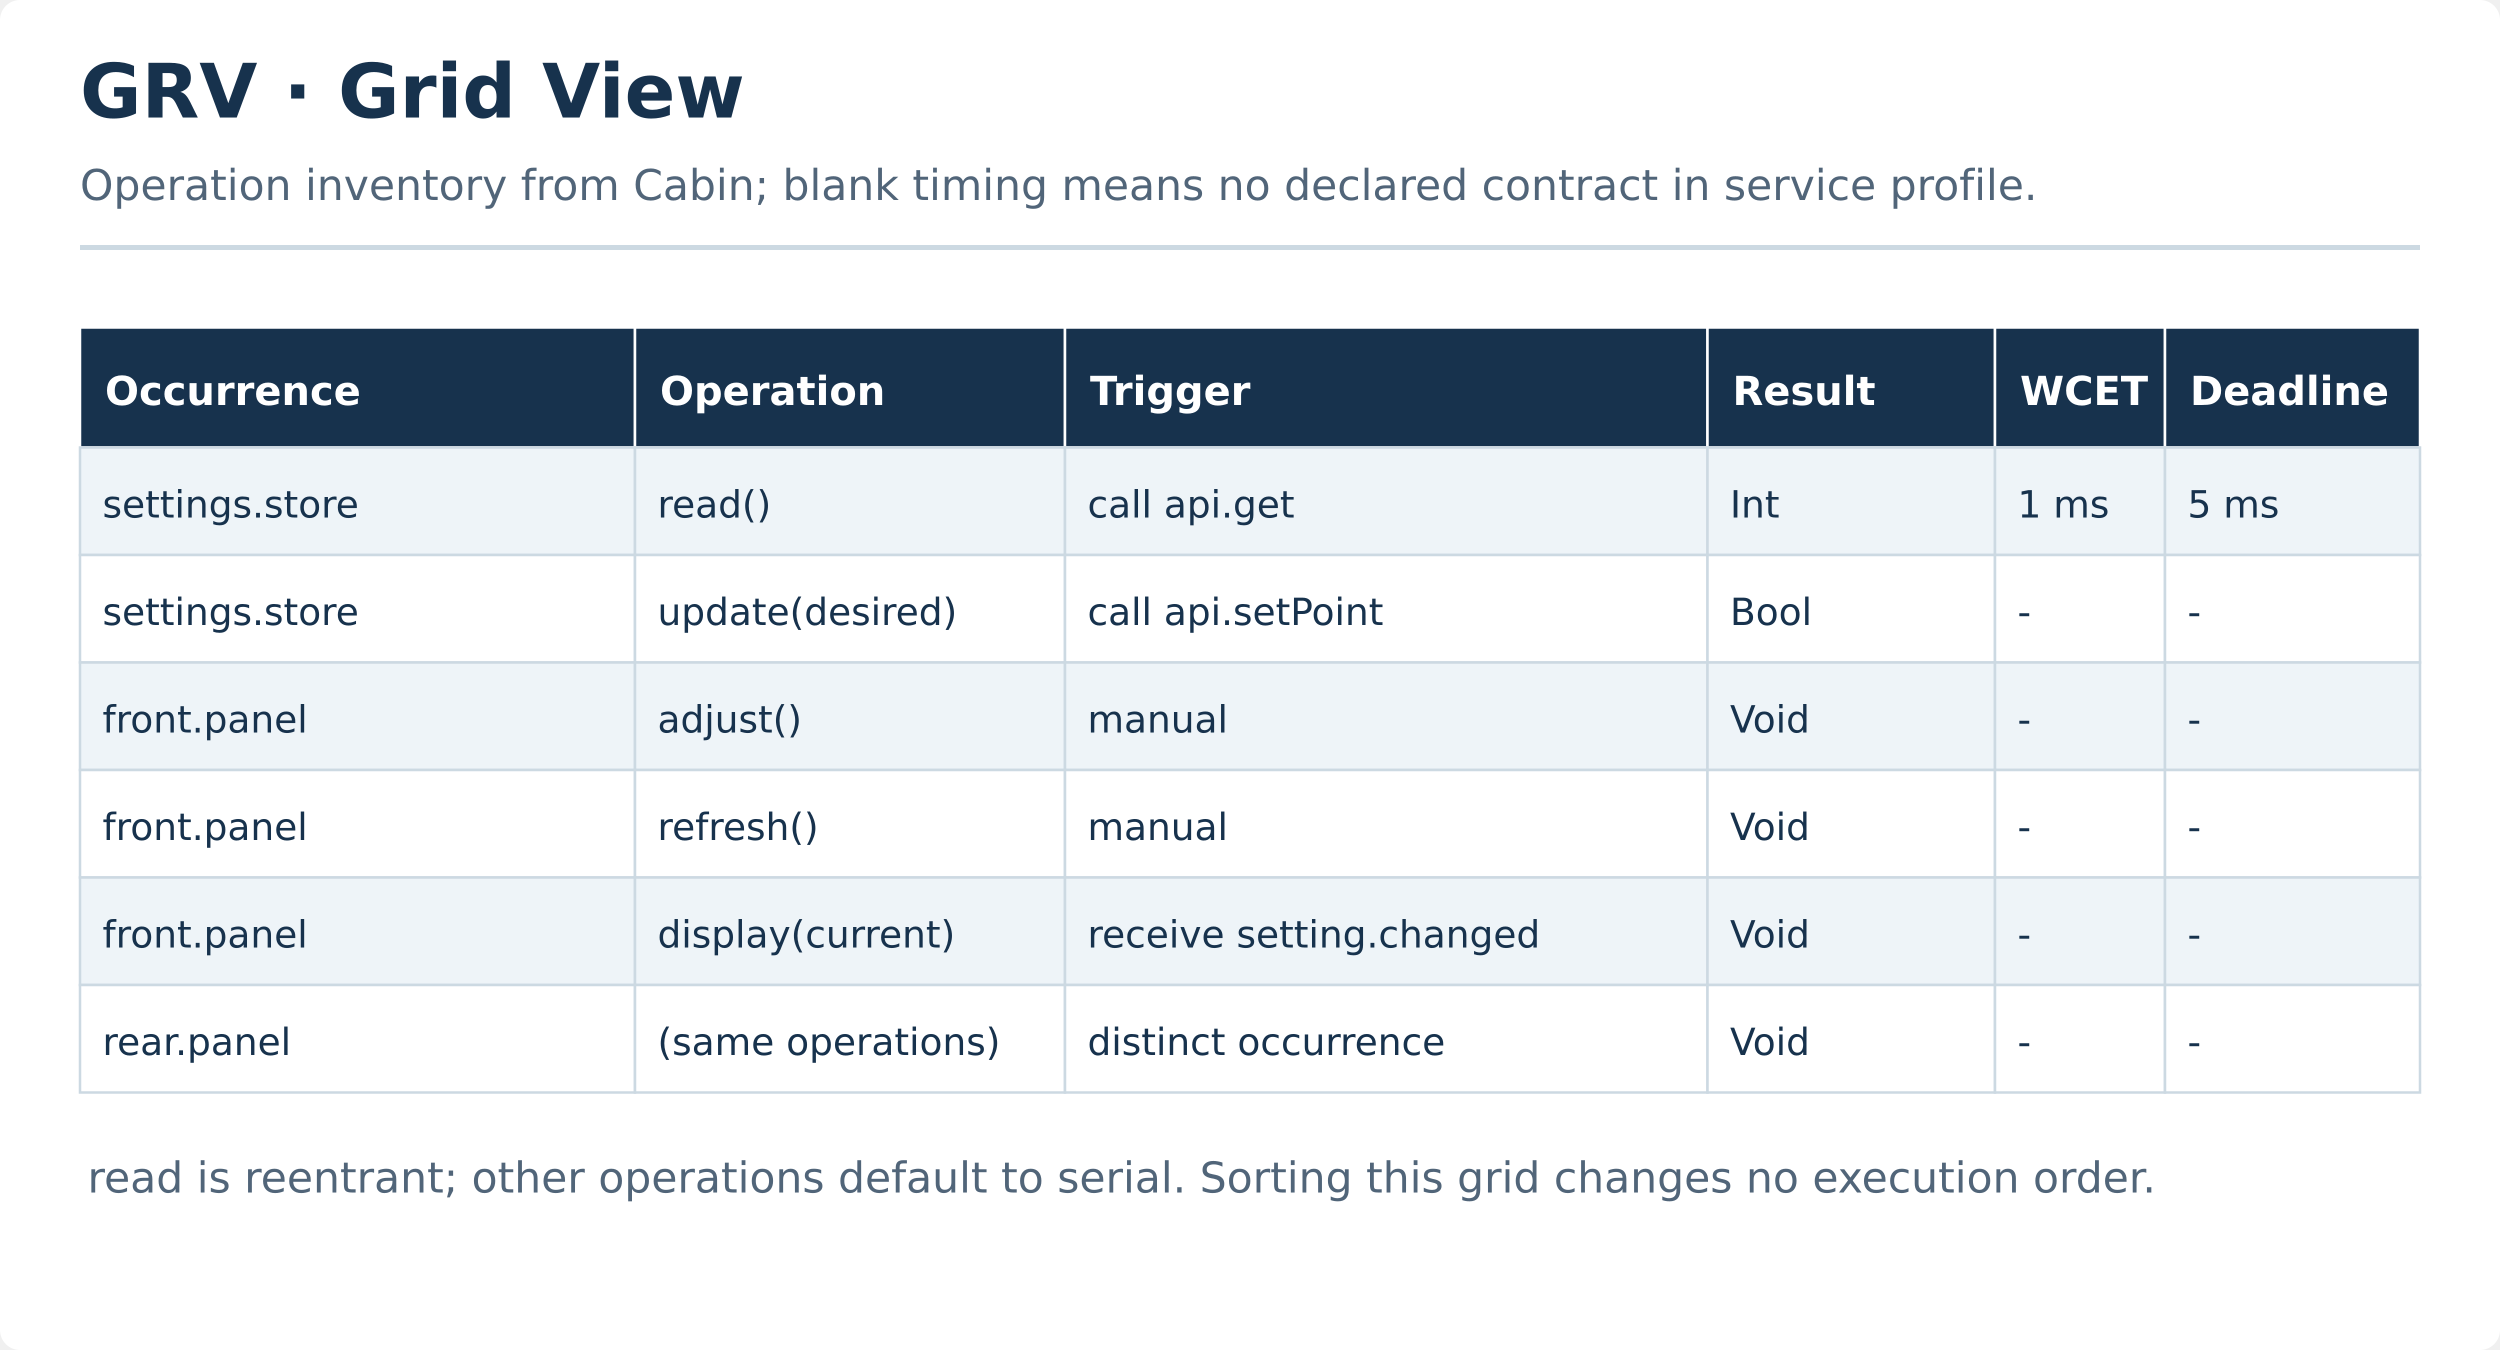
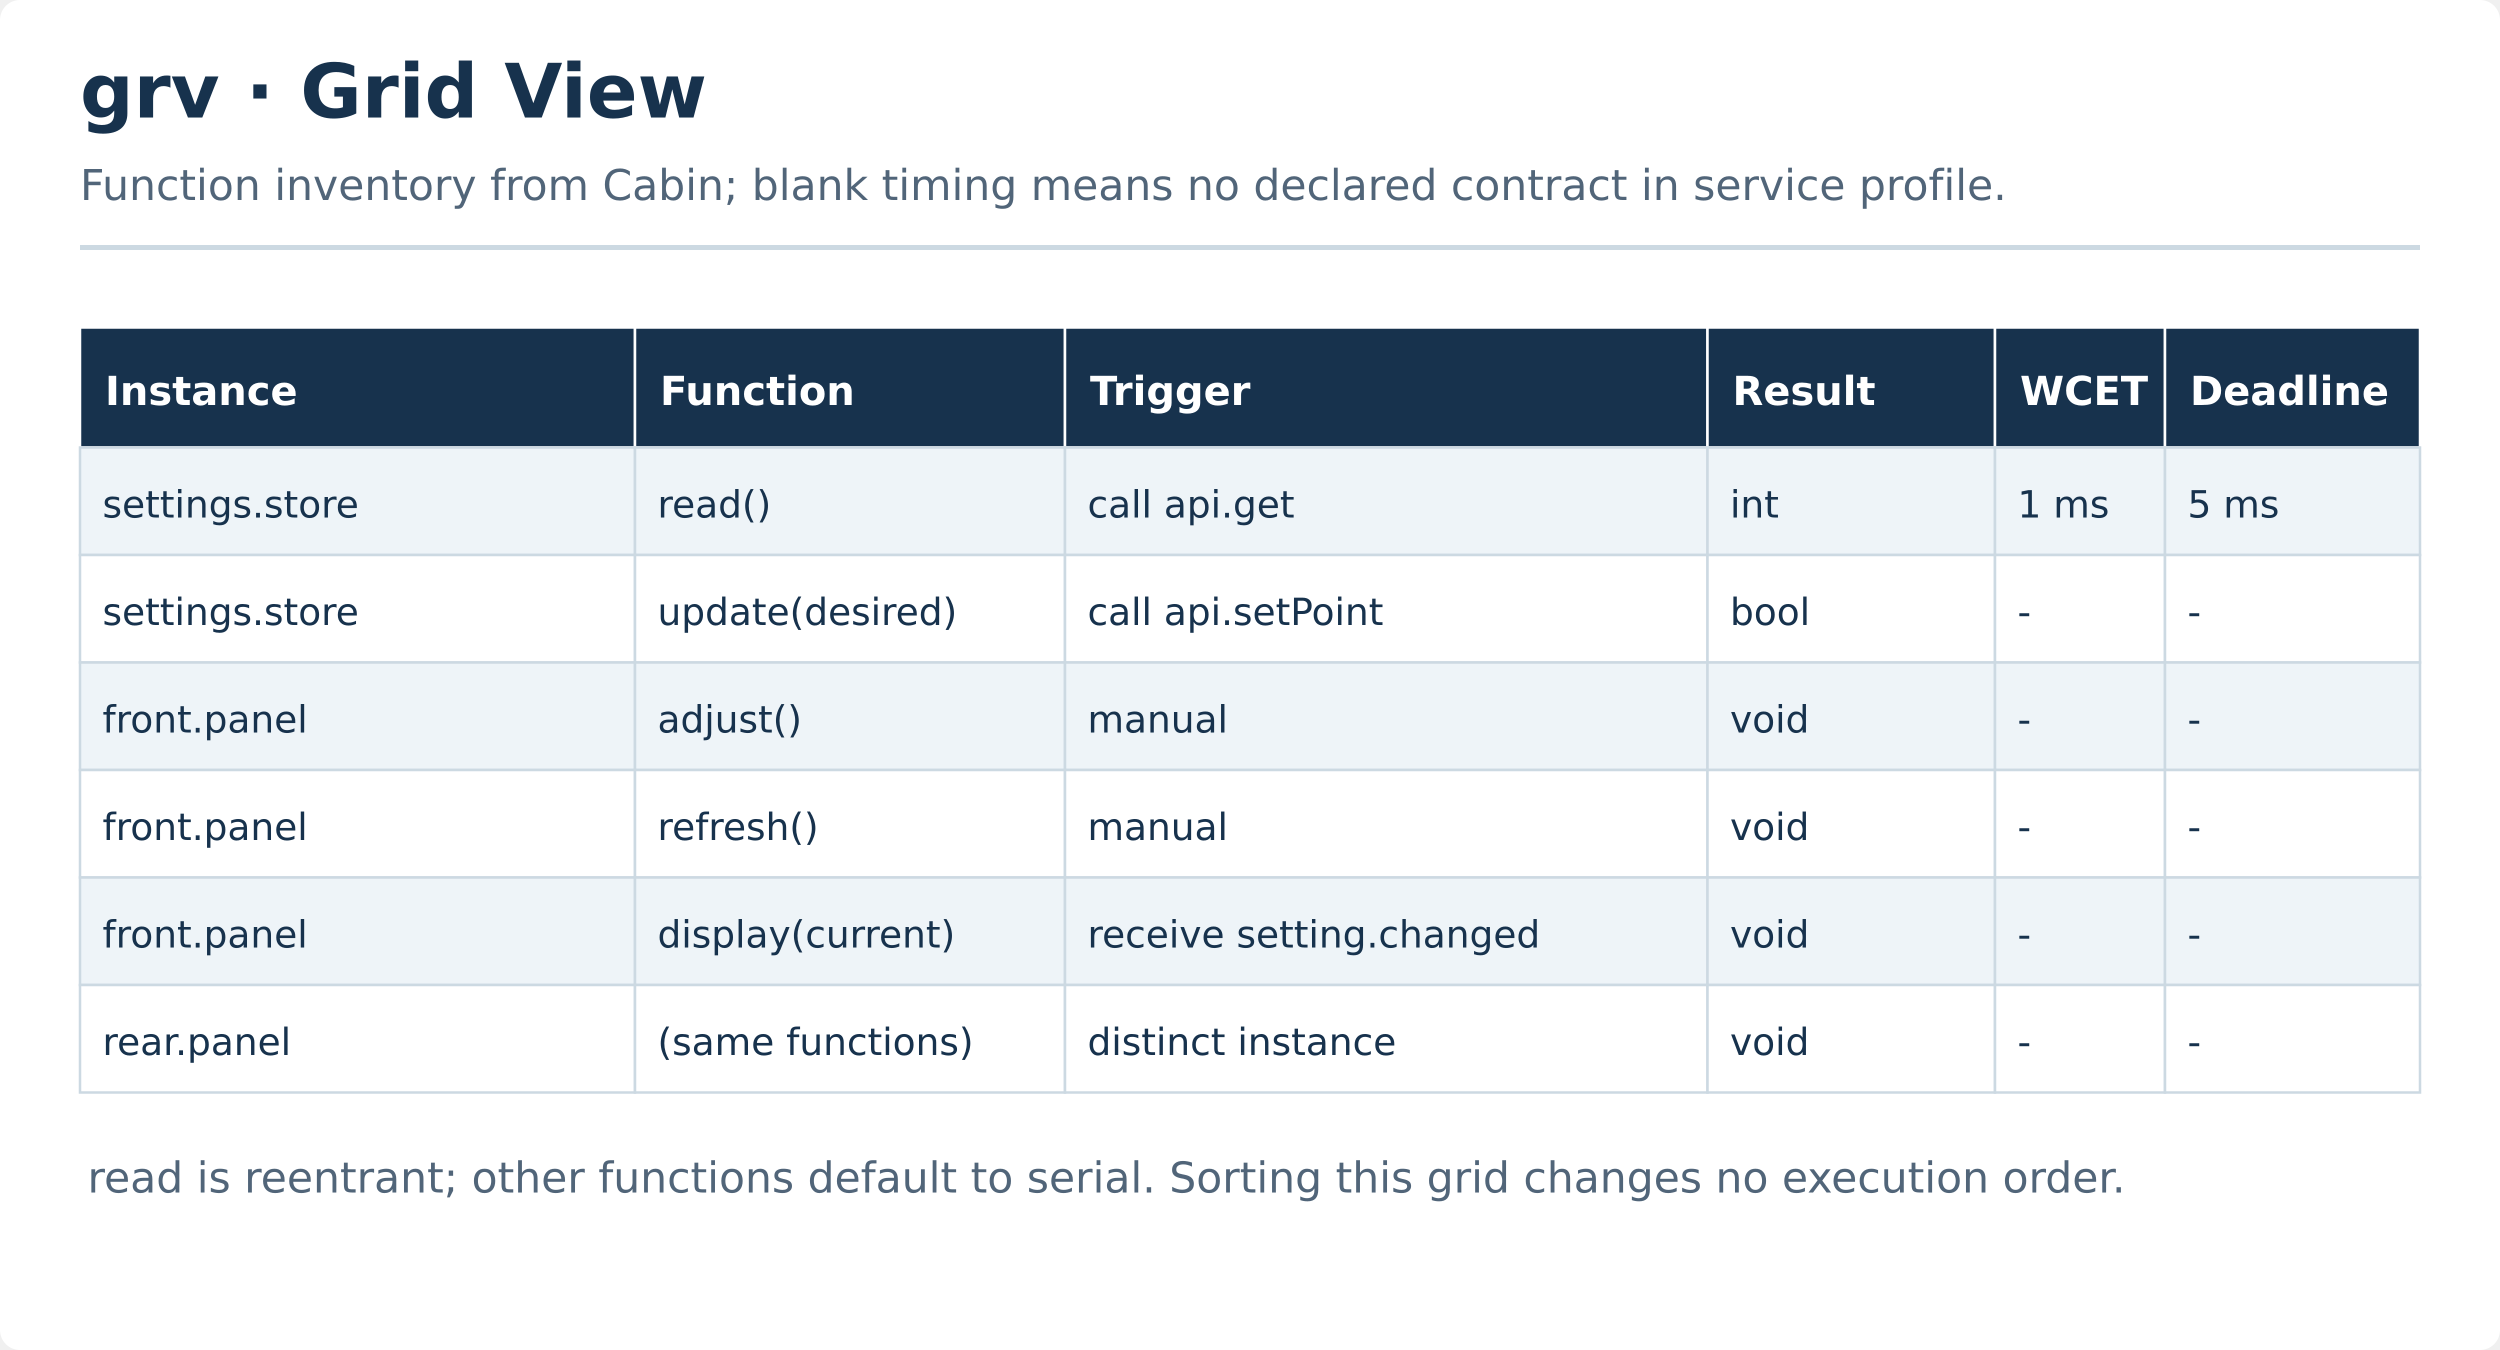
<svg xmlns="http://www.w3.org/2000/svg" width="1000" height="540" viewBox="0 0 1000 540" role="img" aria-labelledby="title desc">
  <defs>
    <marker id="arrow" markerWidth="9" markerHeight="9" refX="8" refY="4" orient="auto">
      <path d="M0 0 L8 4 L0 8 Z" fill="#17324d" />
    </marker>
  </defs>
  <g font-family="DejaVu Sans, sans-serif">
    <rect x="0" y="0" width="1000" height="540" rx="8" fill="#ffffff" stroke="none" />
-     <text x="32" y="47" font-size="30" font-weight="700" fill="#17324d">GRV · Grid View</text>
-     <text x="32" y="80" font-size="17" font-weight="400" fill="#516579">Operation inventory from Cabin; blank timing means no declared contract in service profile.</text>
+     <text x="32" y="47" font-size="30" font-weight="700" fill="#17324d">grv · Grid View</text>
+     <text x="32" y="80" font-size="17" font-weight="400" fill="#516579">Function inventory from Cabin; blank timing means no declared contract in service profile.</text>
    <polyline points="32,99 968,99" fill="none" stroke="#ccd9e2" stroke-width="2" />
    <rect x="32" y="131" width="222" height="48" rx="0" fill="#17324d" stroke="white" />
-     <text x="42" y="162" font-size="16" font-weight="700" fill="white">Occurrence</text>
+     <text x="42" y="162" font-size="16" font-weight="700" fill="white">Instance</text>
    <rect x="254" y="131" width="172" height="48" rx="0" fill="#17324d" stroke="white" />
-     <text x="264" y="162" font-size="16" font-weight="700" fill="white">Operation</text>
+     <text x="264" y="162" font-size="16" font-weight="700" fill="white">Function</text>
    <rect x="426" y="131" width="257" height="48" rx="0" fill="#17324d" stroke="white" />
    <text x="436" y="162" font-size="16" font-weight="700" fill="white">Trigger</text>
    <rect x="683" y="131" width="115" height="48" rx="0" fill="#17324d" stroke="white" />
    <text x="693" y="162" font-size="16" font-weight="700" fill="white">Result</text>
    <rect x="798" y="131" width="68" height="48" rx="0" fill="#17324d" stroke="white" />
    <text x="808" y="162" font-size="16" font-weight="700" fill="white">WCET</text>
    <rect x="866" y="131" width="102" height="48" rx="0" fill="#17324d" stroke="white" />
    <text x="876" y="162" font-size="16" font-weight="700" fill="white">Deadline</text>
    <rect x="32" y="179" width="222" height="43" rx="0" fill="#eef4f8" stroke="#ccd9e2" />
    <text x="41" y="207" font-size="15" font-weight="400" fill="#17324d">settings.store</text>
    <rect x="254" y="179" width="172" height="43" rx="0" fill="#eef4f8" stroke="#ccd9e2" />
    <text x="263" y="207" font-size="15" font-weight="400" fill="#17324d">read()</text>
    <rect x="426" y="179" width="257" height="43" rx="0" fill="#eef4f8" stroke="#ccd9e2" />
    <text x="435" y="207" font-size="15" font-weight="400" fill="#17324d">call api.get</text>
    <rect x="683" y="179" width="115" height="43" rx="0" fill="#eef4f8" stroke="#ccd9e2" />
-     <text x="692" y="207" font-size="15" font-weight="400" fill="#17324d">Int</text>
+     <text x="692" y="207" font-size="15" font-weight="400" fill="#17324d">int</text>
    <rect x="798" y="179" width="68" height="43" rx="0" fill="#eef4f8" stroke="#ccd9e2" />
    <text x="807" y="207" font-size="15" font-weight="400" fill="#17324d">1 ms</text>
    <rect x="866" y="179" width="102" height="43" rx="0" fill="#eef4f8" stroke="#ccd9e2" />
    <text x="875" y="207" font-size="15" font-weight="400" fill="#17324d">5 ms</text>
    <rect x="32" y="222" width="222" height="43" rx="0" fill="white" stroke="#ccd9e2" />
    <text x="41" y="250" font-size="15" font-weight="400" fill="#17324d">settings.store</text>
    <rect x="254" y="222" width="172" height="43" rx="0" fill="white" stroke="#ccd9e2" />
    <text x="263" y="250" font-size="15" font-weight="400" fill="#17324d">update(desired)</text>
    <rect x="426" y="222" width="257" height="43" rx="0" fill="white" stroke="#ccd9e2" />
    <text x="435" y="250" font-size="15" font-weight="400" fill="#17324d">call api.setPoint</text>
    <rect x="683" y="222" width="115" height="43" rx="0" fill="white" stroke="#ccd9e2" />
-     <text x="692" y="250" font-size="15" font-weight="400" fill="#17324d">Bool</text>
+     <text x="692" y="250" font-size="15" font-weight="400" fill="#17324d">bool</text>
    <rect x="798" y="222" width="68" height="43" rx="0" fill="white" stroke="#ccd9e2" />
    <text x="807" y="250" font-size="15" font-weight="400" fill="#17324d">-</text>
    <rect x="866" y="222" width="102" height="43" rx="0" fill="white" stroke="#ccd9e2" />
    <text x="875" y="250" font-size="15" font-weight="400" fill="#17324d">-</text>
    <rect x="32" y="265" width="222" height="43" rx="0" fill="#eef4f8" stroke="#ccd9e2" />
    <text x="41" y="293" font-size="15" font-weight="400" fill="#17324d">front.panel</text>
    <rect x="254" y="265" width="172" height="43" rx="0" fill="#eef4f8" stroke="#ccd9e2" />
    <text x="263" y="293" font-size="15" font-weight="400" fill="#17324d">adjust()</text>
    <rect x="426" y="265" width="257" height="43" rx="0" fill="#eef4f8" stroke="#ccd9e2" />
    <text x="435" y="293" font-size="15" font-weight="400" fill="#17324d">manual</text>
    <rect x="683" y="265" width="115" height="43" rx="0" fill="#eef4f8" stroke="#ccd9e2" />
-     <text x="692" y="293" font-size="15" font-weight="400" fill="#17324d">Void</text>
+     <text x="692" y="293" font-size="15" font-weight="400" fill="#17324d">void</text>
    <rect x="798" y="265" width="68" height="43" rx="0" fill="#eef4f8" stroke="#ccd9e2" />
    <text x="807" y="293" font-size="15" font-weight="400" fill="#17324d">-</text>
    <rect x="866" y="265" width="102" height="43" rx="0" fill="#eef4f8" stroke="#ccd9e2" />
    <text x="875" y="293" font-size="15" font-weight="400" fill="#17324d">-</text>
    <rect x="32" y="308" width="222" height="43" rx="0" fill="white" stroke="#ccd9e2" />
    <text x="41" y="336" font-size="15" font-weight="400" fill="#17324d">front.panel</text>
    <rect x="254" y="308" width="172" height="43" rx="0" fill="white" stroke="#ccd9e2" />
    <text x="263" y="336" font-size="15" font-weight="400" fill="#17324d">refresh()</text>
    <rect x="426" y="308" width="257" height="43" rx="0" fill="white" stroke="#ccd9e2" />
    <text x="435" y="336" font-size="15" font-weight="400" fill="#17324d">manual</text>
    <rect x="683" y="308" width="115" height="43" rx="0" fill="white" stroke="#ccd9e2" />
-     <text x="692" y="336" font-size="15" font-weight="400" fill="#17324d">Void</text>
+     <text x="692" y="336" font-size="15" font-weight="400" fill="#17324d">void</text>
    <rect x="798" y="308" width="68" height="43" rx="0" fill="white" stroke="#ccd9e2" />
    <text x="807" y="336" font-size="15" font-weight="400" fill="#17324d">-</text>
    <rect x="866" y="308" width="102" height="43" rx="0" fill="white" stroke="#ccd9e2" />
    <text x="875" y="336" font-size="15" font-weight="400" fill="#17324d">-</text>
    <rect x="32" y="351" width="222" height="43" rx="0" fill="#eef4f8" stroke="#ccd9e2" />
    <text x="41" y="379" font-size="15" font-weight="400" fill="#17324d">front.panel</text>
    <rect x="254" y="351" width="172" height="43" rx="0" fill="#eef4f8" stroke="#ccd9e2" />
    <text x="263" y="379" font-size="15" font-weight="400" fill="#17324d">display(current)</text>
    <rect x="426" y="351" width="257" height="43" rx="0" fill="#eef4f8" stroke="#ccd9e2" />
    <text x="435" y="379" font-size="15" font-weight="400" fill="#17324d">receive setting.changed</text>
    <rect x="683" y="351" width="115" height="43" rx="0" fill="#eef4f8" stroke="#ccd9e2" />
-     <text x="692" y="379" font-size="15" font-weight="400" fill="#17324d">Void</text>
+     <text x="692" y="379" font-size="15" font-weight="400" fill="#17324d">void</text>
    <rect x="798" y="351" width="68" height="43" rx="0" fill="#eef4f8" stroke="#ccd9e2" />
    <text x="807" y="379" font-size="15" font-weight="400" fill="#17324d">-</text>
    <rect x="866" y="351" width="102" height="43" rx="0" fill="#eef4f8" stroke="#ccd9e2" />
    <text x="875" y="379" font-size="15" font-weight="400" fill="#17324d">-</text>
    <rect x="32" y="394" width="222" height="43" rx="0" fill="white" stroke="#ccd9e2" />
    <text x="41" y="422" font-size="15" font-weight="400" fill="#17324d">rear.panel</text>
    <rect x="254" y="394" width="172" height="43" rx="0" fill="white" stroke="#ccd9e2" />
-     <text x="263" y="422" font-size="15" font-weight="400" fill="#17324d">(same operations)</text>
+     <text x="263" y="422" font-size="15" font-weight="400" fill="#17324d">(same functions)</text>
    <rect x="426" y="394" width="257" height="43" rx="0" fill="white" stroke="#ccd9e2" />
-     <text x="435" y="422" font-size="15" font-weight="400" fill="#17324d">distinct occurrence</text>
+     <text x="435" y="422" font-size="15" font-weight="400" fill="#17324d">distinct instance</text>
    <rect x="683" y="394" width="115" height="43" rx="0" fill="white" stroke="#ccd9e2" />
-     <text x="692" y="422" font-size="15" font-weight="400" fill="#17324d">Void</text>
+     <text x="692" y="422" font-size="15" font-weight="400" fill="#17324d">void</text>
    <rect x="798" y="394" width="68" height="43" rx="0" fill="white" stroke="#ccd9e2" />
    <text x="807" y="422" font-size="15" font-weight="400" fill="#17324d">-</text>
    <rect x="866" y="394" width="102" height="43" rx="0" fill="white" stroke="#ccd9e2" />
    <text x="875" y="422" font-size="15" font-weight="400" fill="#17324d">-</text>
-     <text x="35" y="477" font-size="17" font-weight="400" fill="#516579">read is reentrant; other operations default to serial. Sorting this grid changes no execution order.</text>
+     <text x="35" y="477" font-size="17" font-weight="400" fill="#516579">read is reentrant; other functions default to serial. Sorting this grid changes no execution order.</text>
  </g>
</svg>
